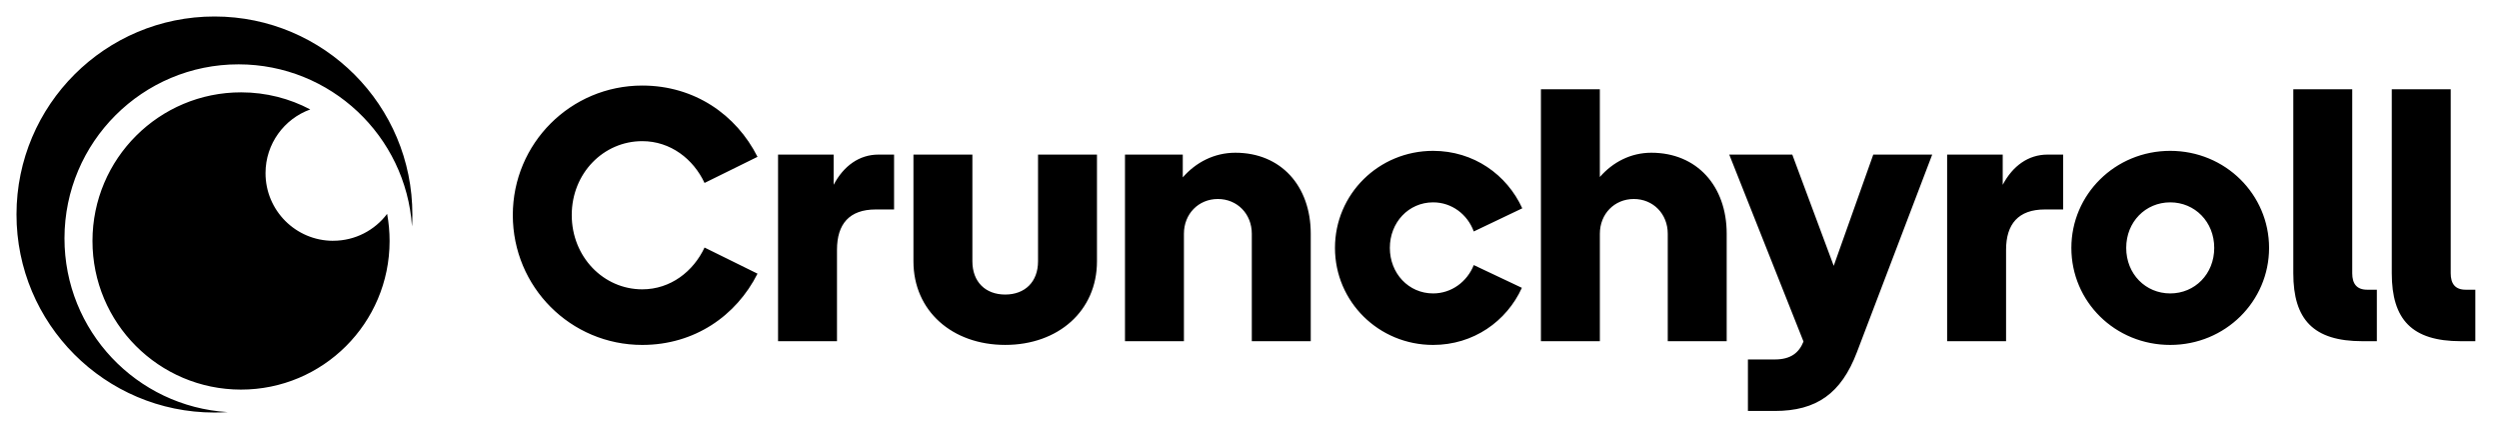
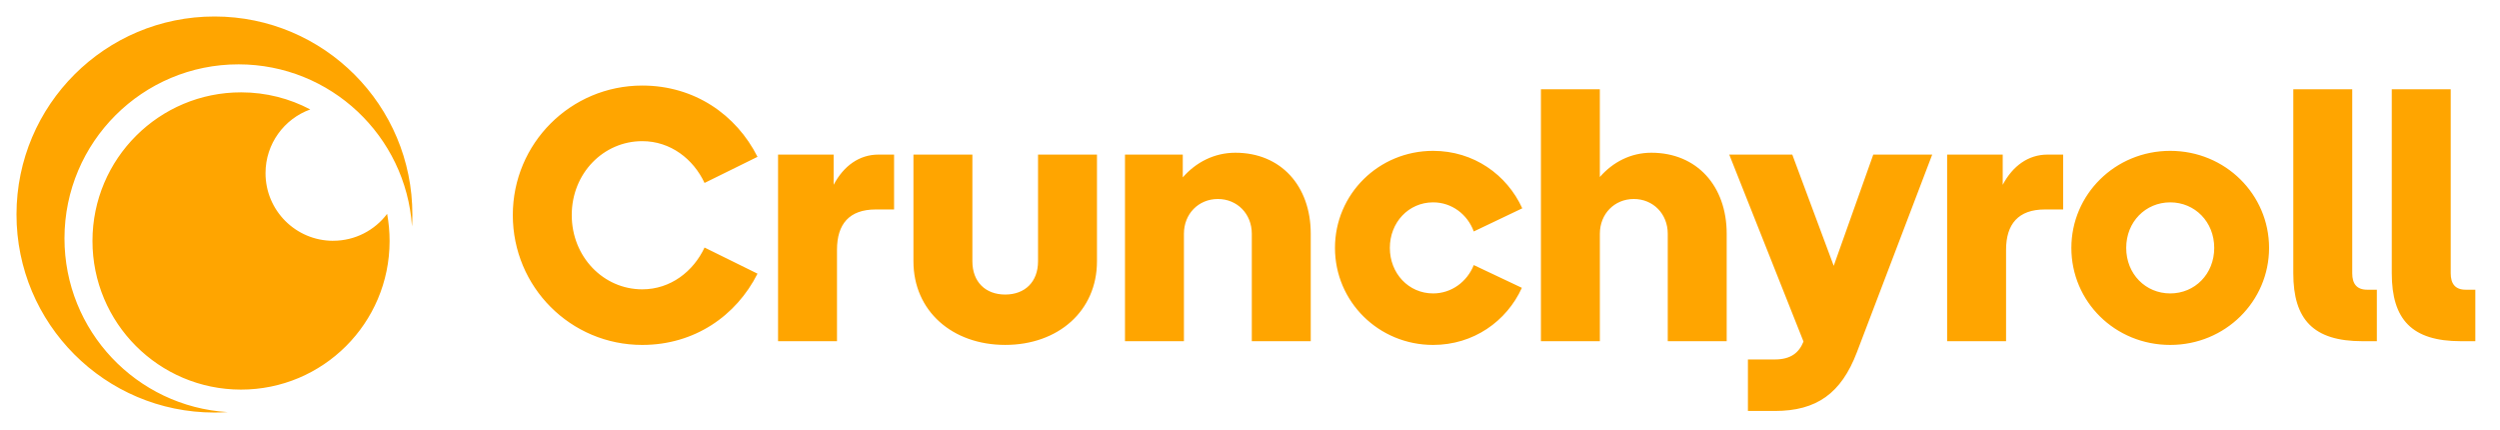
- <svg xmlns="http://www.w3.org/2000/svg" class="logo-icon hidden-mobile" height="2rem" width="auto" viewBox="0 0 303 52" data-t="crunchyroll-horizontal-svg" aria-labelledby="crunchyroll-horizontal-svg" aria-hidden="false" role="img">
+ <svg xmlns="http://www.w3.org/2000/svg" class="logo-icon hidden-mobile" fill="orange" height="2rem" width="auto" viewBox="0 0 303 52" data-t="crunchyroll-horizontal-svg" aria-labelledby="crunchyroll-horizontal-svg" aria-hidden="false" role="img">
  <path d="M62.177 26.065C62.177 17.38 69.188 10.37 77.872 10.37C84.204 10.37 89.269 13.897 91.847 19.008L85.425 22.174C84.069 19.279 81.309 17.109 77.872 17.109C73.168 17.109 69.323 21 69.323 26.065C69.323 31.13 73.168 35.067 77.872 35.067C81.309 35.067 84.069 32.896 85.425 30.002L91.847 33.168C89.269 38.279 84.204 41.806 77.872 41.806C69.188 41.806 62.177 34.795 62.177 26.065Z M94.338 18.737H101.077V22.399C102.298 20.093 104.197 18.737 106.506 18.737H108.405V25.387H106.188C102.976 25.387 101.484 27.15 101.484 30.273V41.353H94.338V18.737Z M110.754 31.672V18.737H117.9V31.672C117.9 34.16 119.484 35.699 121.88 35.699C124.275 35.699 125.86 34.16 125.86 31.672V18.737H133.006V31.672C133.006 37.687 128.301 41.803 121.88 41.803C115.458 41.803 110.754 37.687 110.754 31.672Z M136.4 18.737H143.41V21.496C144.995 19.686 147.208 18.512 149.789 18.512C155.307 18.512 158.926 22.538 158.926 28.328V41.353H151.78V28.328C151.78 25.929 150.017 24.119 147.665 24.119C145.312 24.119 143.549 25.929 143.549 28.328V41.353H136.403V18.737H136.4Z M178.691 32.126L184.526 34.885C182.671 38.954 178.647 41.806 173.761 41.806C167.158 41.806 161.864 36.559 161.864 30.045C161.864 23.531 167.158 18.284 173.761 18.284C178.691 18.284 182.717 21.178 184.573 25.248L178.694 28.053C177.926 25.972 176.024 24.526 173.764 24.526C170.78 24.526 168.517 26.968 168.517 30.045C168.517 33.121 170.78 35.563 173.764 35.563C175.981 35.563 177.88 34.16 178.694 32.126H178.691Z M186.832 10.823H193.978V21.453C195.563 19.643 197.733 18.512 200.221 18.512C205.739 18.512 209.359 22.538 209.359 28.328V41.353H202.213V28.328C202.213 25.929 200.449 24.119 198.097 24.119C195.745 24.119 193.981 25.929 193.981 28.328V41.353H186.835V10.823H186.832Z M222.337 32.215L227.131 18.737H234.277L225.14 42.709C223.241 47.685 220.254 49.809 215.188 49.809H211.933V43.566H215.188C217.134 43.566 218.129 42.752 218.672 41.396L209.67 18.737H217.312L222.334 32.215H222.337Z M236.087 18.737H242.826V22.399C244.047 20.093 245.946 18.737 248.255 18.737H250.154V25.387H247.938C244.725 25.387 243.233 27.15 243.233 30.273V41.353H236.087V18.737Z M251.15 30.045C251.15 23.577 256.443 18.284 263.136 18.284C269.829 18.284 275.122 23.577 275.122 30.045C275.122 36.513 269.829 41.806 263.136 41.806C256.443 41.806 251.15 36.559 251.15 30.045ZM257.8 30.045C257.8 33.211 260.152 35.563 263.136 35.563C266.12 35.563 268.472 33.211 268.472 30.045C268.472 26.879 266.12 24.526 263.136 24.526C260.152 24.526 257.8 26.879 257.8 30.045Z M286.427 41.353C280.502 41.353 278.06 38.729 278.06 33.121V10.823H285.206V33.121C285.206 34.388 285.749 35.113 287.016 35.113H288.19V41.356H286.427V41.353Z M298.367 41.353C292.442 41.353 290 38.729 290 33.121V10.823H297.146V33.121C297.146 34.388 297.689 35.113 298.956 35.113H300.13V41.356H298.367V41.353Z M7.817 28.873C7.83 17.223 17.285 7.787 28.935 7.799C40.089 7.811 49.211 16.477 49.957 27.437C49.985 26.968 50 26.496 50 26.025C50.012 12.768 39.281 2.012 26.025 2C12.768 1.988 2.012 12.722 2 25.975C1.988 39.232 12.722 49.988 25.975 50C26.524 50 27.067 49.981 27.606 49.948C16.554 49.272 7.805 40.092 7.817 28.873Z M40.385 29.185C35.856 29.181 32.187 25.504 32.194 20.975C32.197 17.424 34.459 14.402 37.619 13.265C35.119 11.945 32.27 11.196 29.243 11.193C19.295 11.184 11.221 19.239 11.212 29.188C11.202 39.136 19.258 47.21 29.206 47.219C39.154 47.228 47.228 39.173 47.238 29.222C47.238 28.093 47.136 26.993 46.939 25.92C45.441 27.902 43.064 29.185 40.385 29.181V29.185Z" />
</svg>
